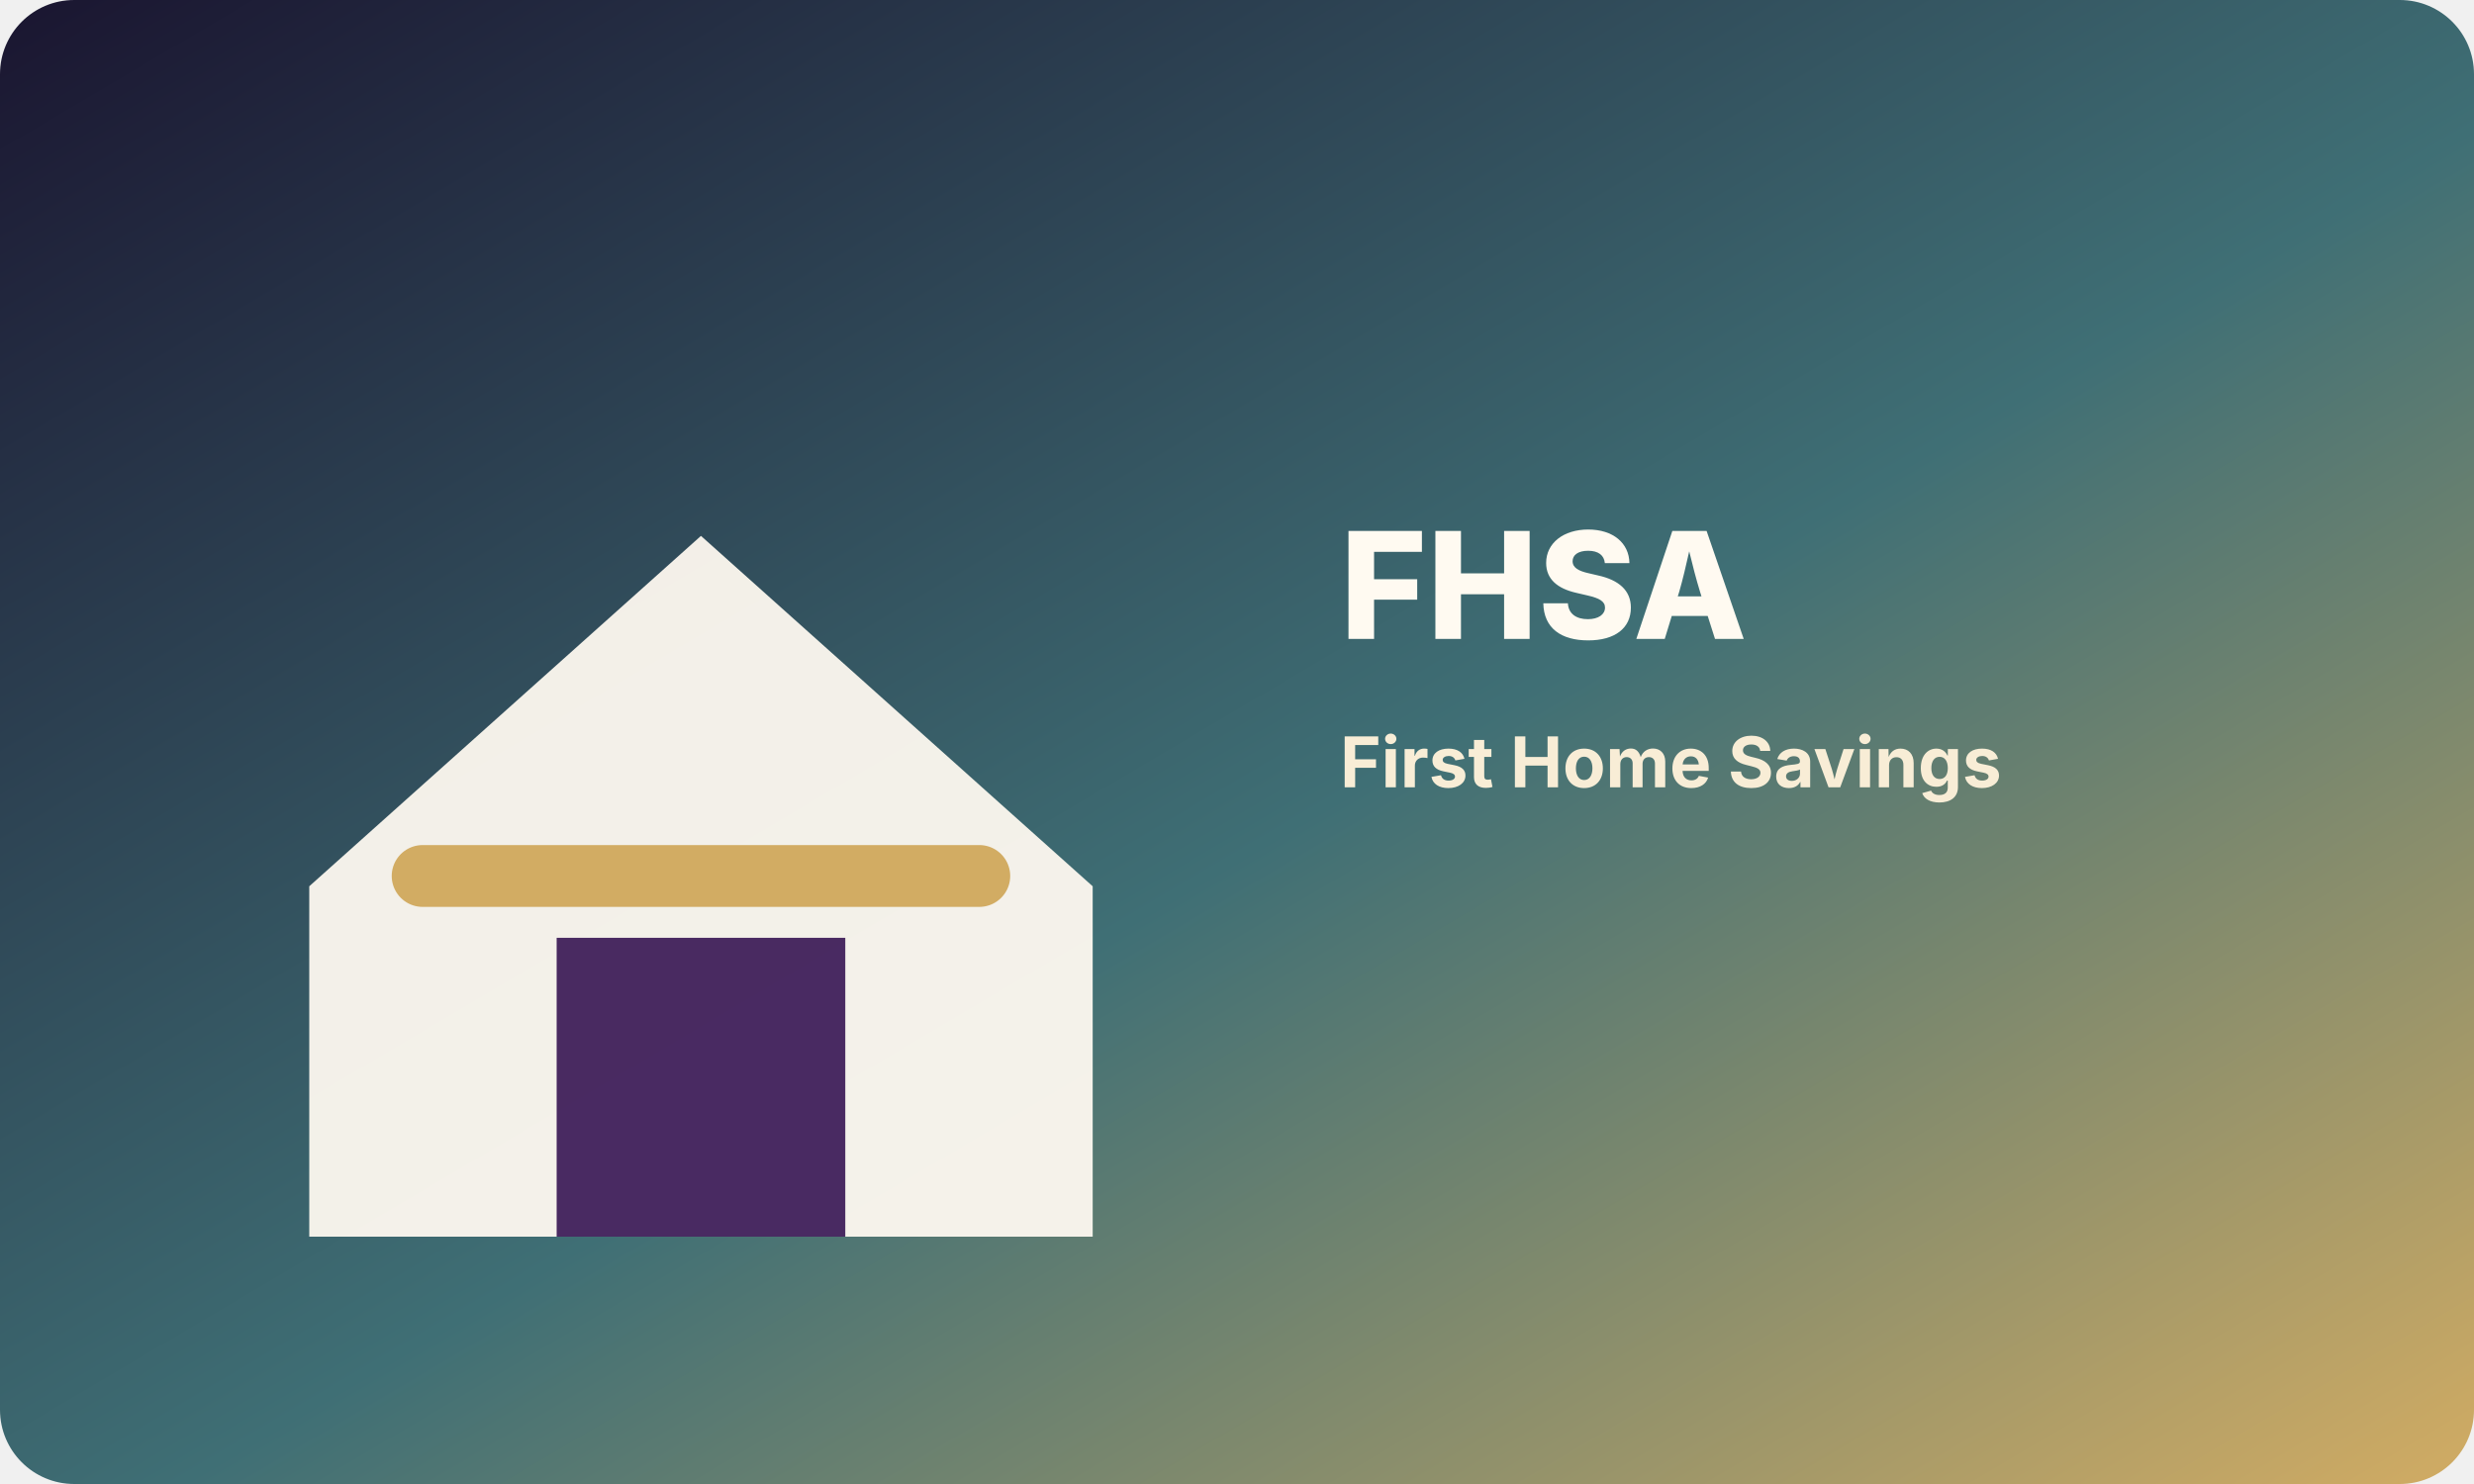
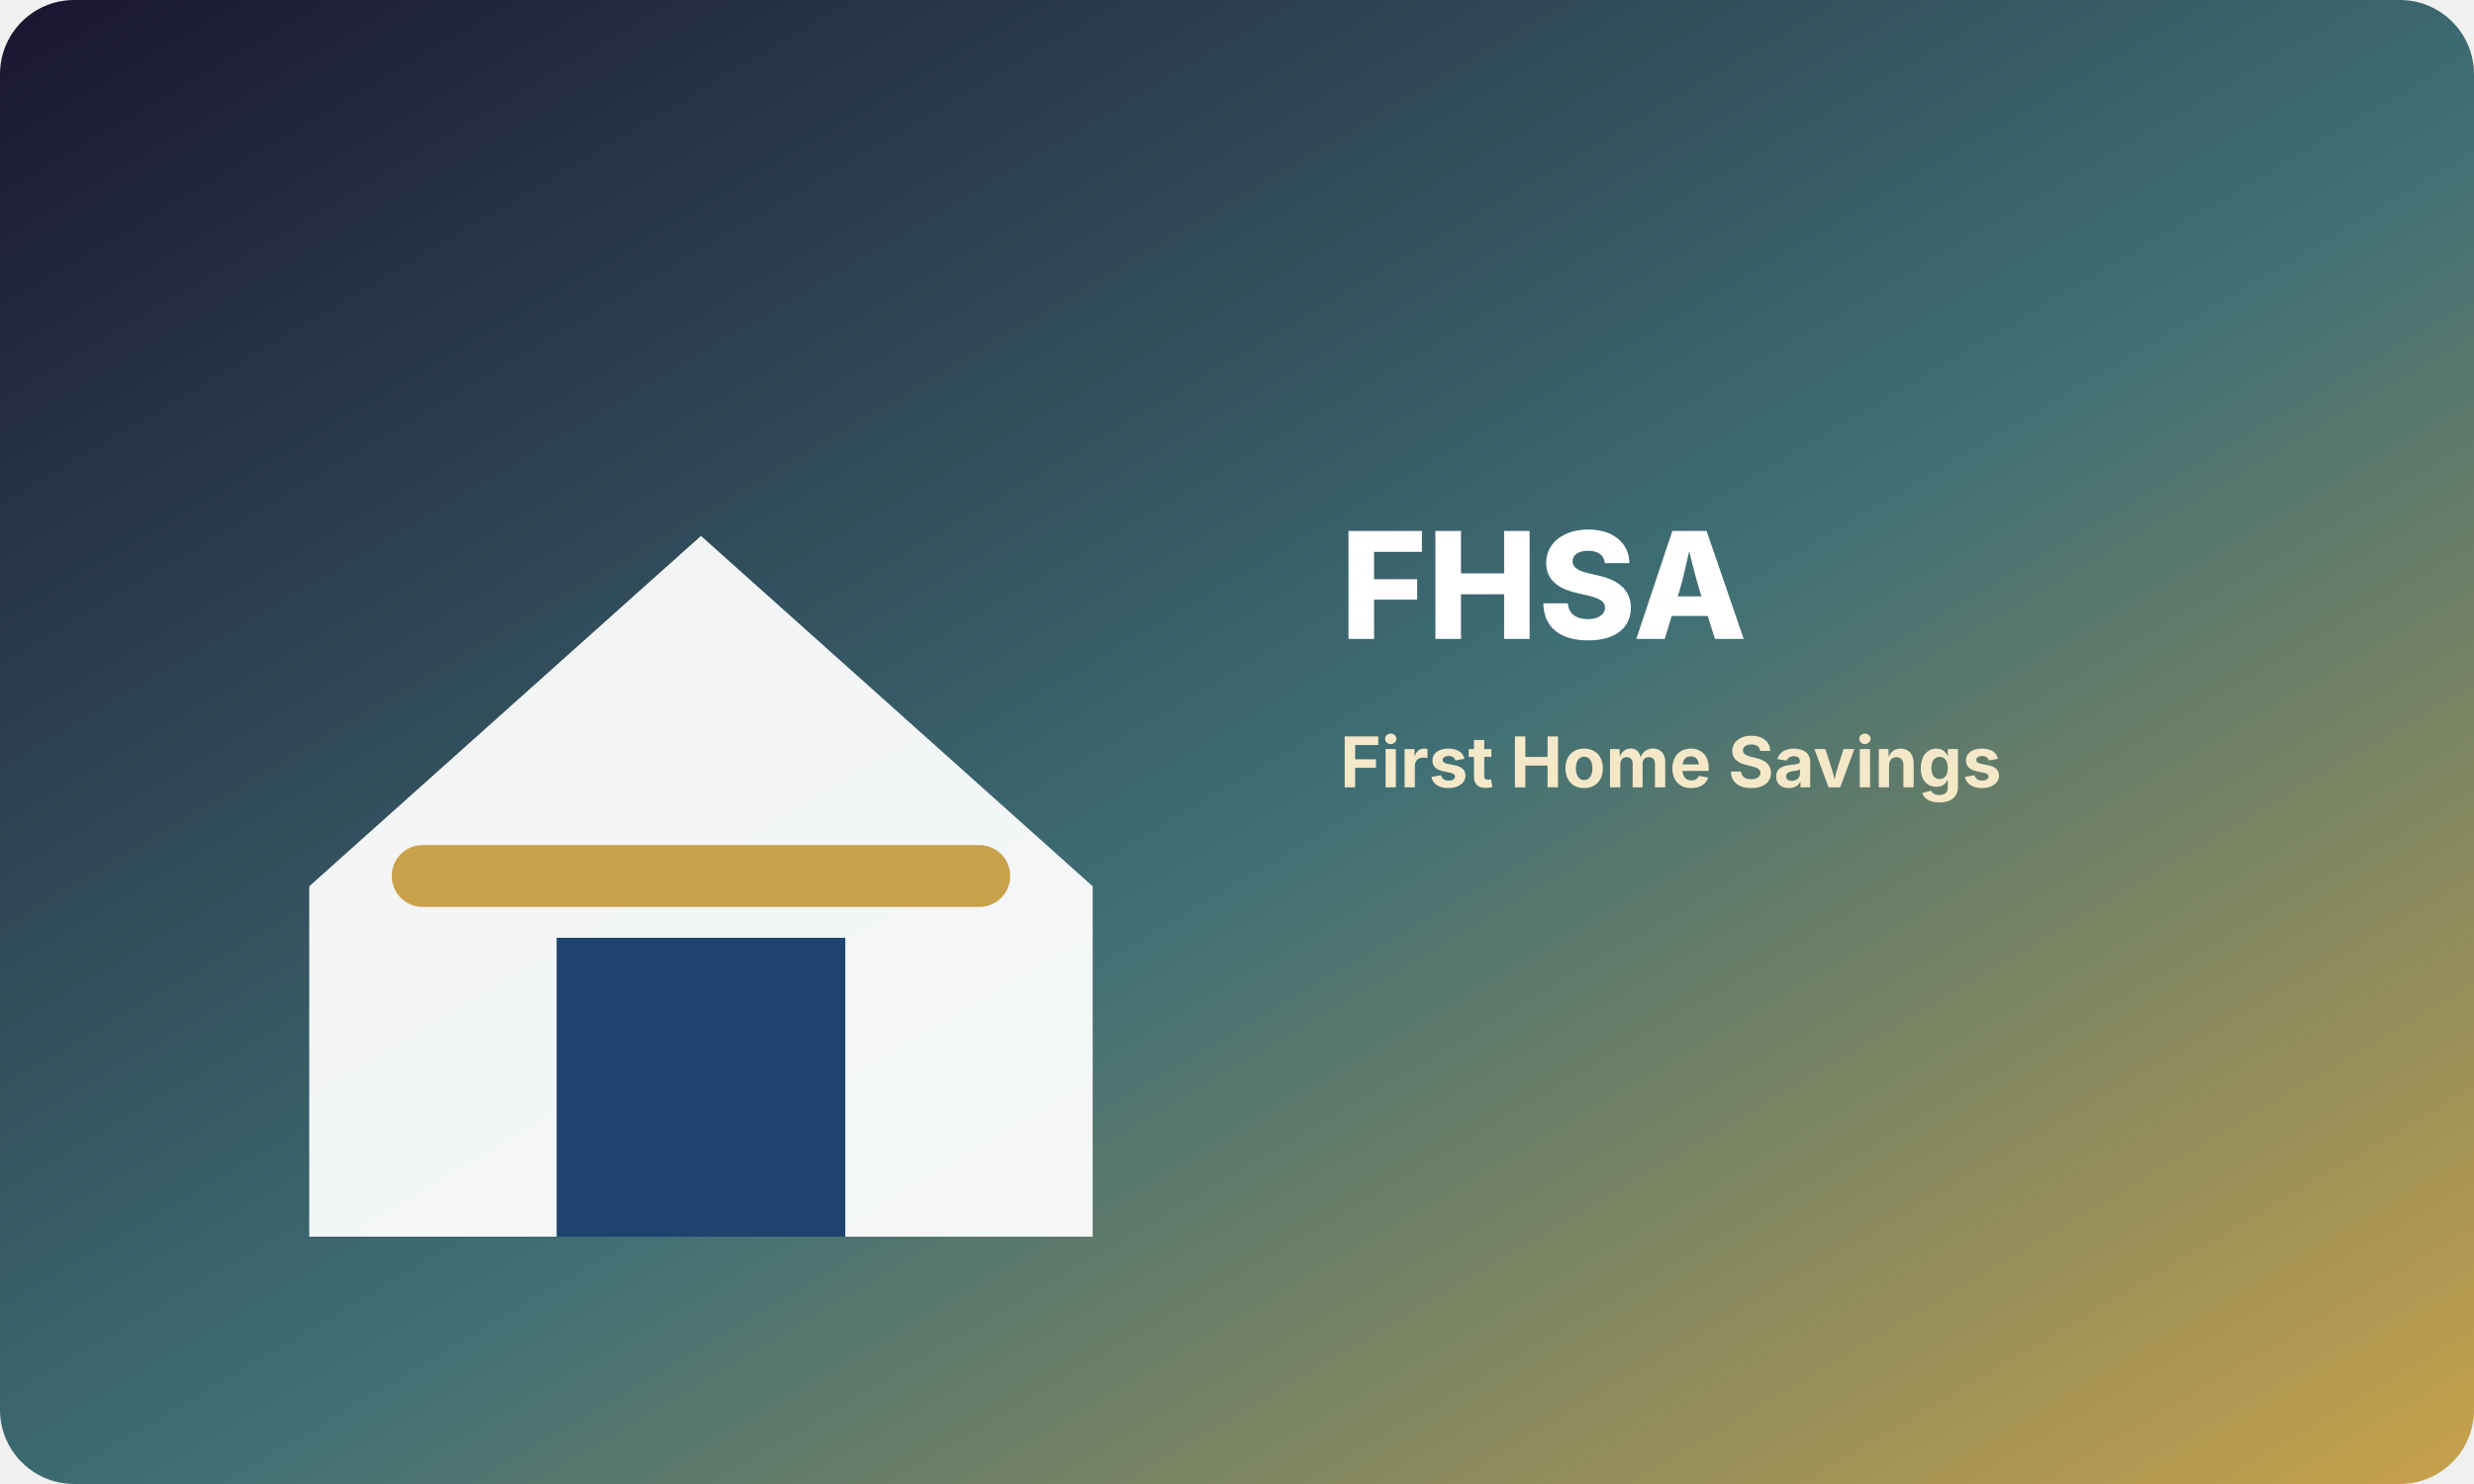
<svg xmlns="http://www.w3.org/2000/svg" width="1200" height="720" viewBox="0 0 1200 720" role="img" aria-labelledby="title desc">
  <defs>
    <linearGradient id="bg" x1="0" y1="0" x2="1" y2="1">
      <stop stop-color="#1a1530" />
      <stop offset=".54" stop-color="#3f6f75" />
-       <stop offset="1" stop-color="#d2ac63" />
+       <stop offset="1" stop-color="#C9A14A" />
    </linearGradient>
  </defs>
  <rect width="1200" height="720" rx="36" fill="url(#bg)" />
-   <path d="M150 430 340 260l190 170v170H150V430Z" fill="#fffaf1" opacity=".94" />
-   <path d="M270 600V455h140v145" fill="#32104f" opacity=".88" />
-   <path d="M205 425h270" stroke="#d2ac63" stroke-width="30" stroke-linecap="round" />
-   <text x="650" y="310" fill="#fffaf1" font-family="Inter, Arial, sans-serif" font-size="72" font-weight="800">FHSA</text>
-   <text x="650" y="382" fill="#f8edd6" font-family="Inter, Arial, sans-serif" font-size="34" font-weight="700">First Home Savings</text>
+   <path d="M150 430 340 260l190 170v170H150V430Z" fill="#FFFFFF" opacity=".94" />
+   <path d="M270 600V455h140v145" fill="#002B5C" opacity=".88" />
+   <path d="M205 425h270" stroke="#C9A14A" stroke-width="30" stroke-linecap="round" />
+   <text x="650" y="310" fill="#FFFFFF" font-family="Inter, Arial, sans-serif" font-size="72" font-weight="800">FHSA</text>
+   <text x="650" y="382" fill="#F4E8C8" font-family="Inter, Arial, sans-serif" font-size="34" font-weight="700">First Home Savings</text>
</svg>
